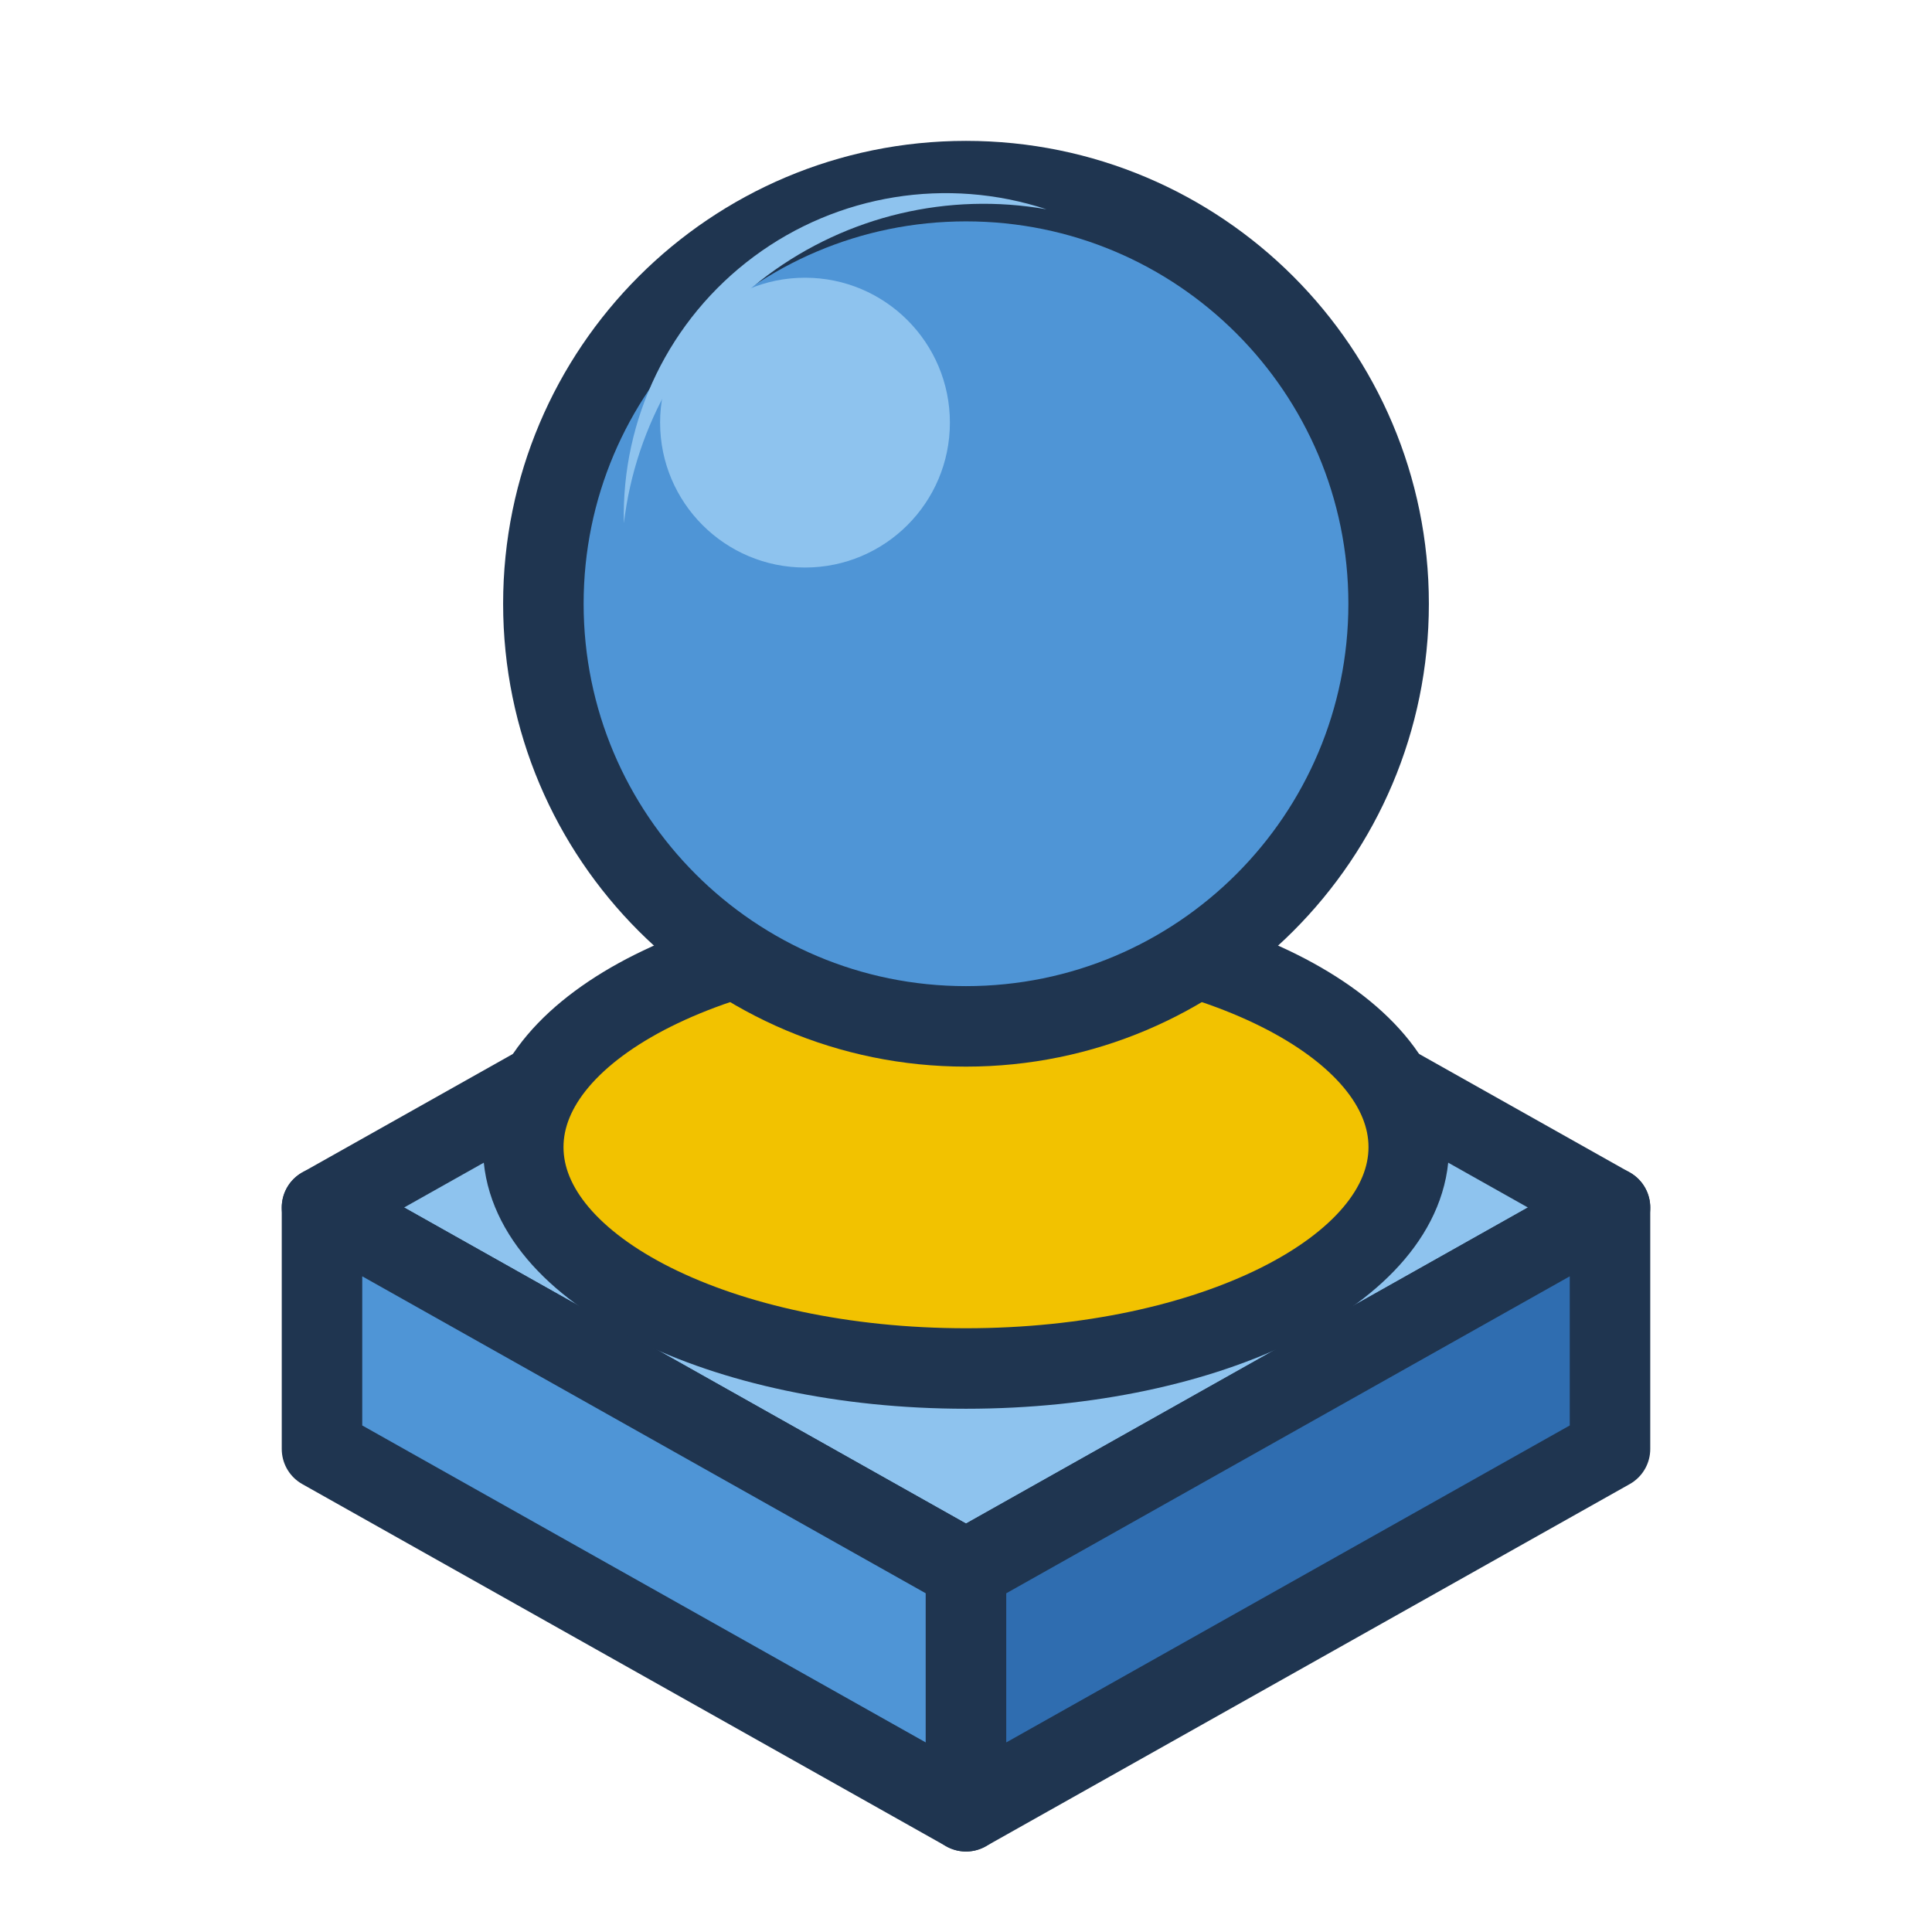
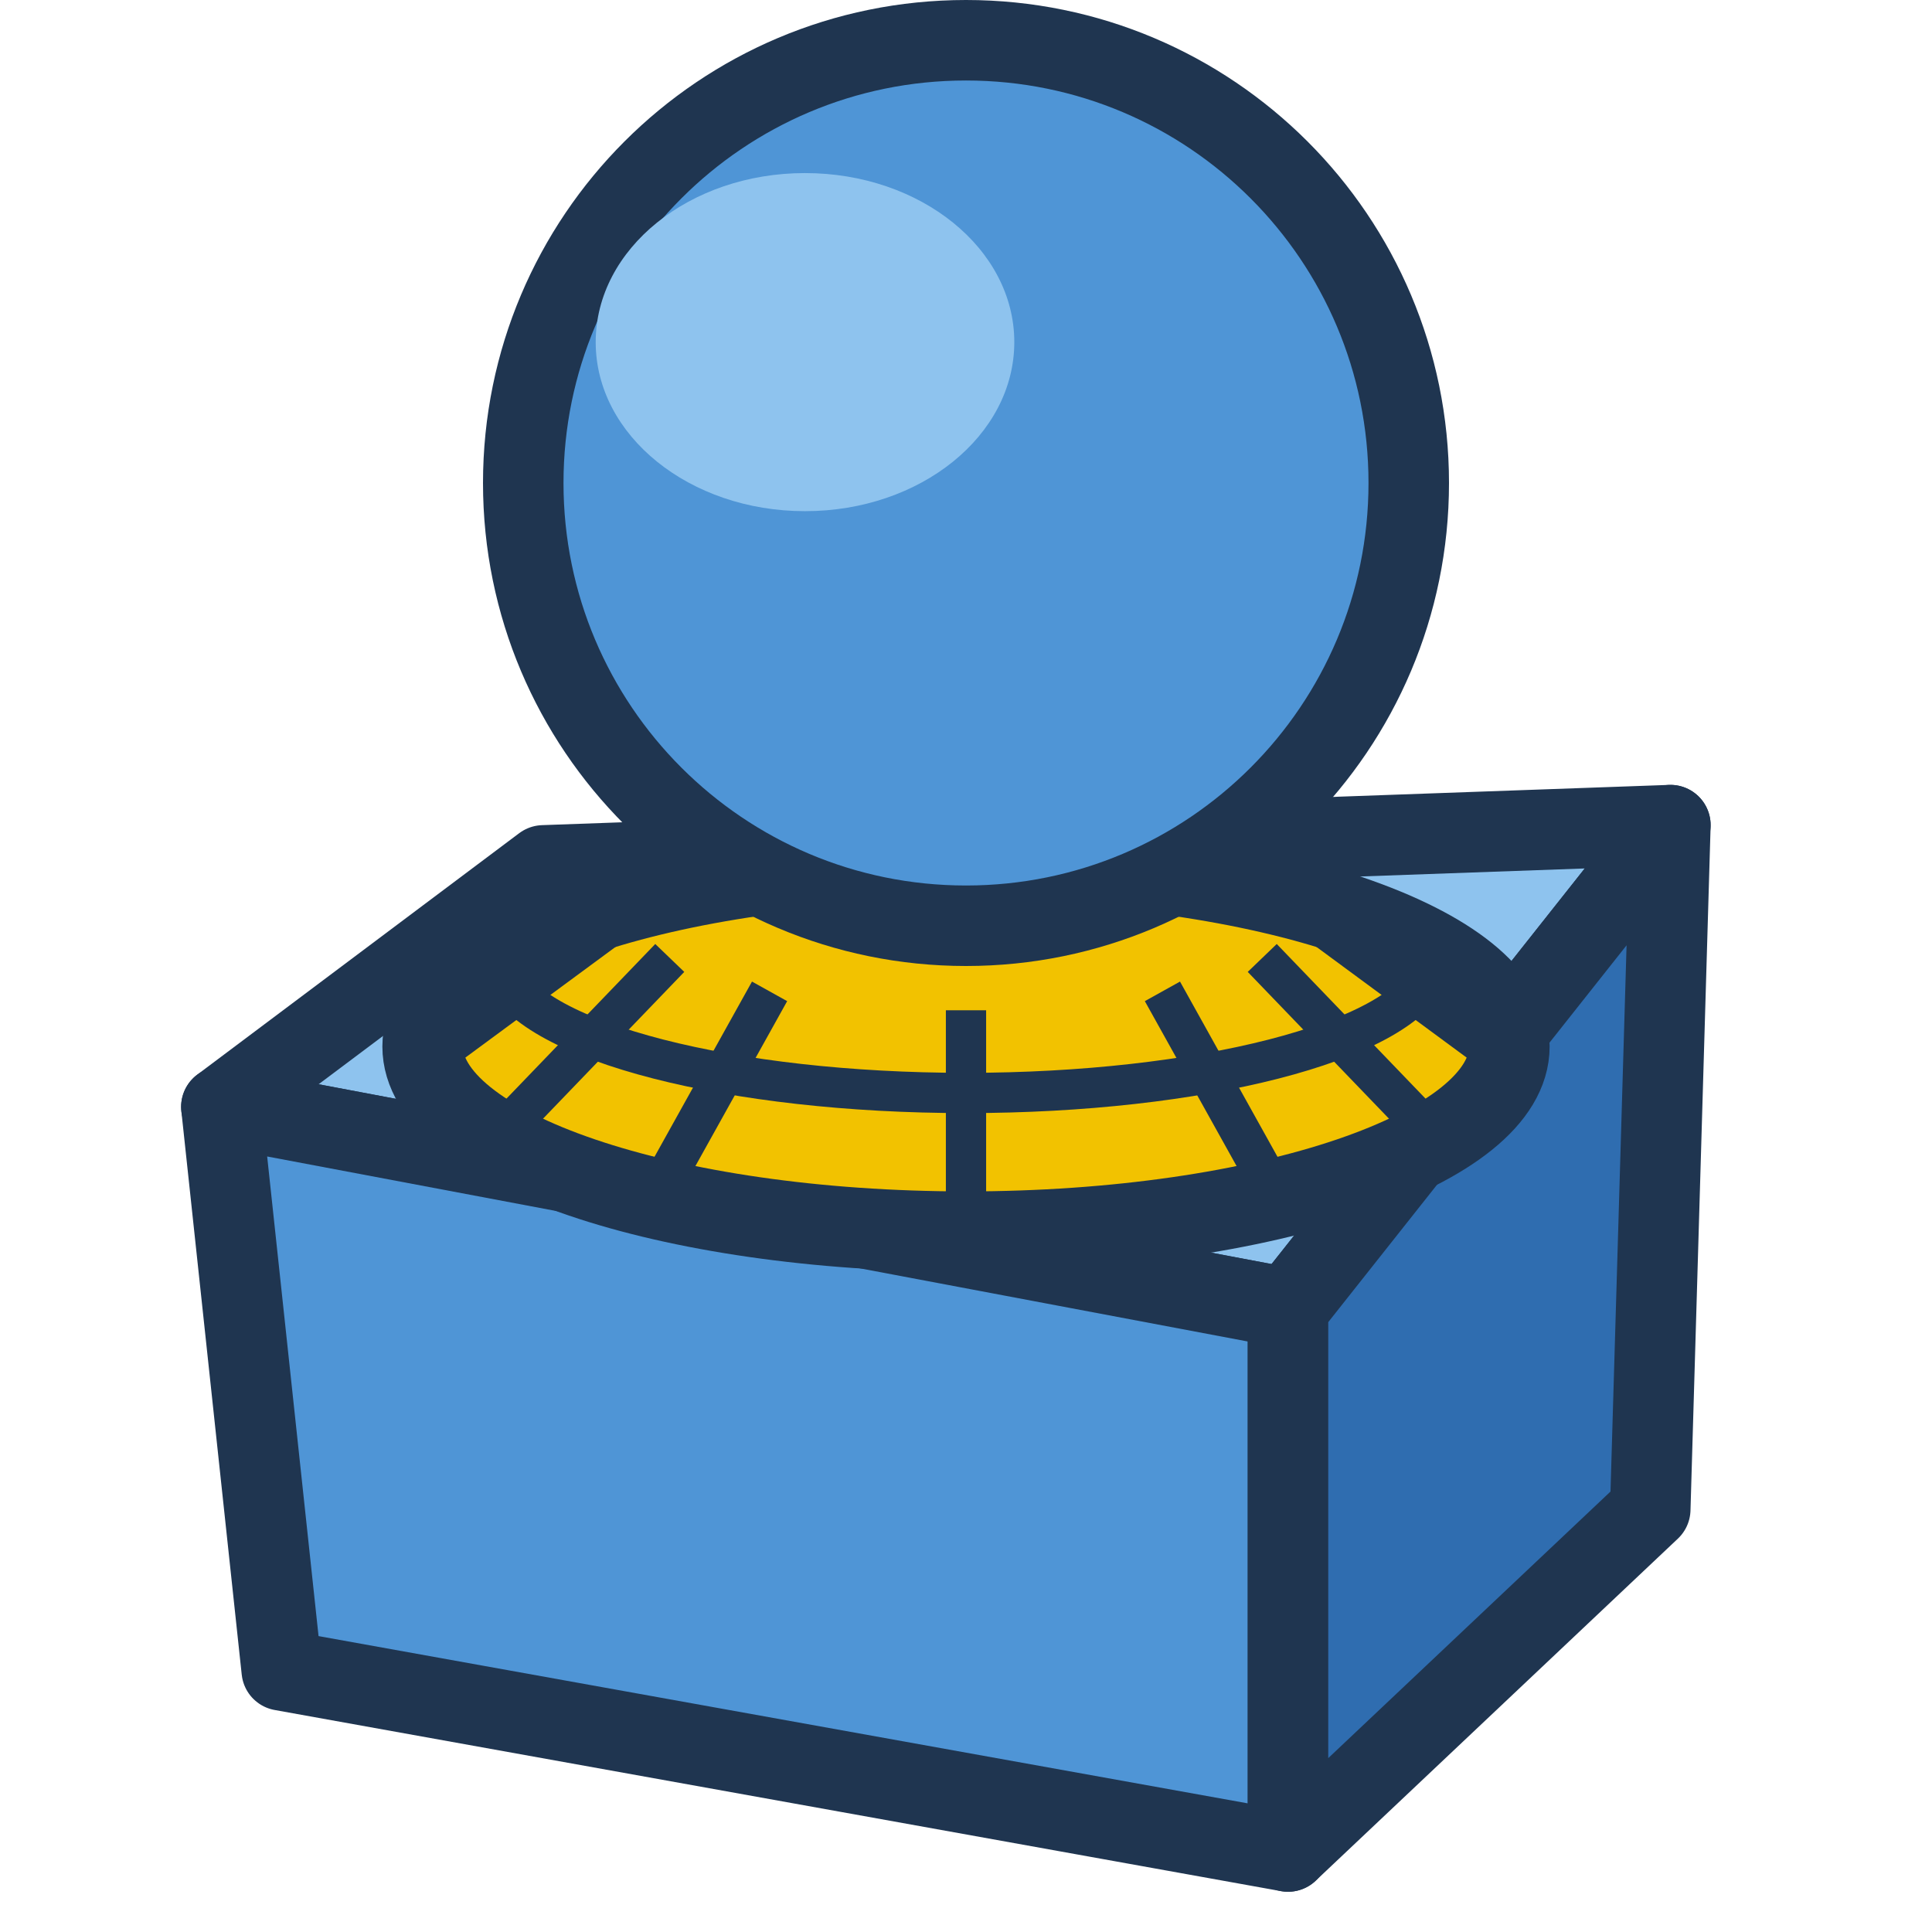
<svg xmlns="http://www.w3.org/2000/svg" viewBox="0 0 48 48" width="48" height="48">
-   <path d="M24 21 L40 30 L24 39 L8 30 Z" fill="#8EC3EE" stroke="#1F3550" stroke-width="2" stroke-linejoin="round" stroke-linecap="round" />
-   <path d="M8 30 L24 39 L24 45 L8 36 Z" fill="#4F95D6" stroke="#1F3550" stroke-width="2" stroke-linejoin="round" stroke-linecap="round" />
-   <path d="M24 39 L40 30 L40 36 L24 45 Z" fill="#2F6DB0" stroke="#1F3550" stroke-width="2" stroke-linejoin="round" stroke-linecap="round" />
-   <ellipse cx="24" cy="28.5" rx="11" ry="5.5" fill="#F2C200" stroke="#1F3550" stroke-width="2" stroke-linejoin="round" stroke-linecap="round" />
-   <circle cx="24" cy="15" r="10.5" fill="#4F95D6" stroke="#1F3550" stroke-width="2" stroke-linejoin="round" stroke-linecap="round" />
-   <path d="M15.5 13 A9 9 0 0 1 26 5.2 A8 8 0 0 0 15.5 13 Z" fill="#8EC3EE" />
-   <circle cx="20" cy="10.5" r="3.6" fill="#8EC3EE" />
+   <path d="M5.5 27.5 L13.5 21.5 L41.5 20.5 L32 32.5 Z" fill="#8EC3EE" stroke="#1F3550" stroke-width="2" stroke-linejoin="round" stroke-linecap="round" />
+   <path d="M5.5 27.5 L32 32.5 L32 46 L7 41.5 Z" fill="#4F95D6" stroke="#1F3550" stroke-width="2" stroke-linejoin="round" stroke-linecap="round" />
+   <path d="M32 32.5 L41.5 20.5 L41 37.5 L32 46 Z" fill="#2F6DB0" stroke="#1F3550" stroke-width="2" stroke-linejoin="round" stroke-linecap="round" />
+   <ellipse cx="24" cy="26" rx="13.5" ry="4.6" fill="#F2C200" stroke="#1F3550" stroke-width="2" stroke-linejoin="round" stroke-linecap="round" />
+   <line x1="32.47" y1="22.73" x2="37.45" y2="26.40" stroke="#1F3550" stroke-width="1" />
+   <line x1="31.36" y1="23.80" x2="35.69" y2="28.30" stroke="#1F3550" stroke-width="1" />
+   <line x1="28.88" y1="24.63" x2="31.74" y2="29.77" stroke="#1F3550" stroke-width="1" />
+   <line x1="24.00" y1="25.10" x2="24.00" y2="30.60" stroke="#1F3550" stroke-width="1" />
+   <line x1="19.12" y1="24.63" x2="16.26" y2="29.77" stroke="#1F3550" stroke-width="1" />
+   <line x1="16.64" y1="23.80" x2="12.31" y2="28.30" stroke="#1F3550" stroke-width="1" />
+   <line x1="15.53" y1="22.73" x2="10.55" y2="26.40" stroke="#1F3550" stroke-width="1" />
+   <path d="M12.5 24.2 A11.6 3.4 0 0 0 35.5 24.2" fill="none" stroke="#1F3550" stroke-width="1" />
+   <circle cx="24" cy="12" r="11" fill="#4F95D6" stroke="#1F3550" stroke-width="2" stroke-linejoin="round" stroke-linecap="round" />
+   <ellipse cx="20" cy="8.5" rx="5.2" ry="4.2" fill="#8EC3EE" />
</svg>
